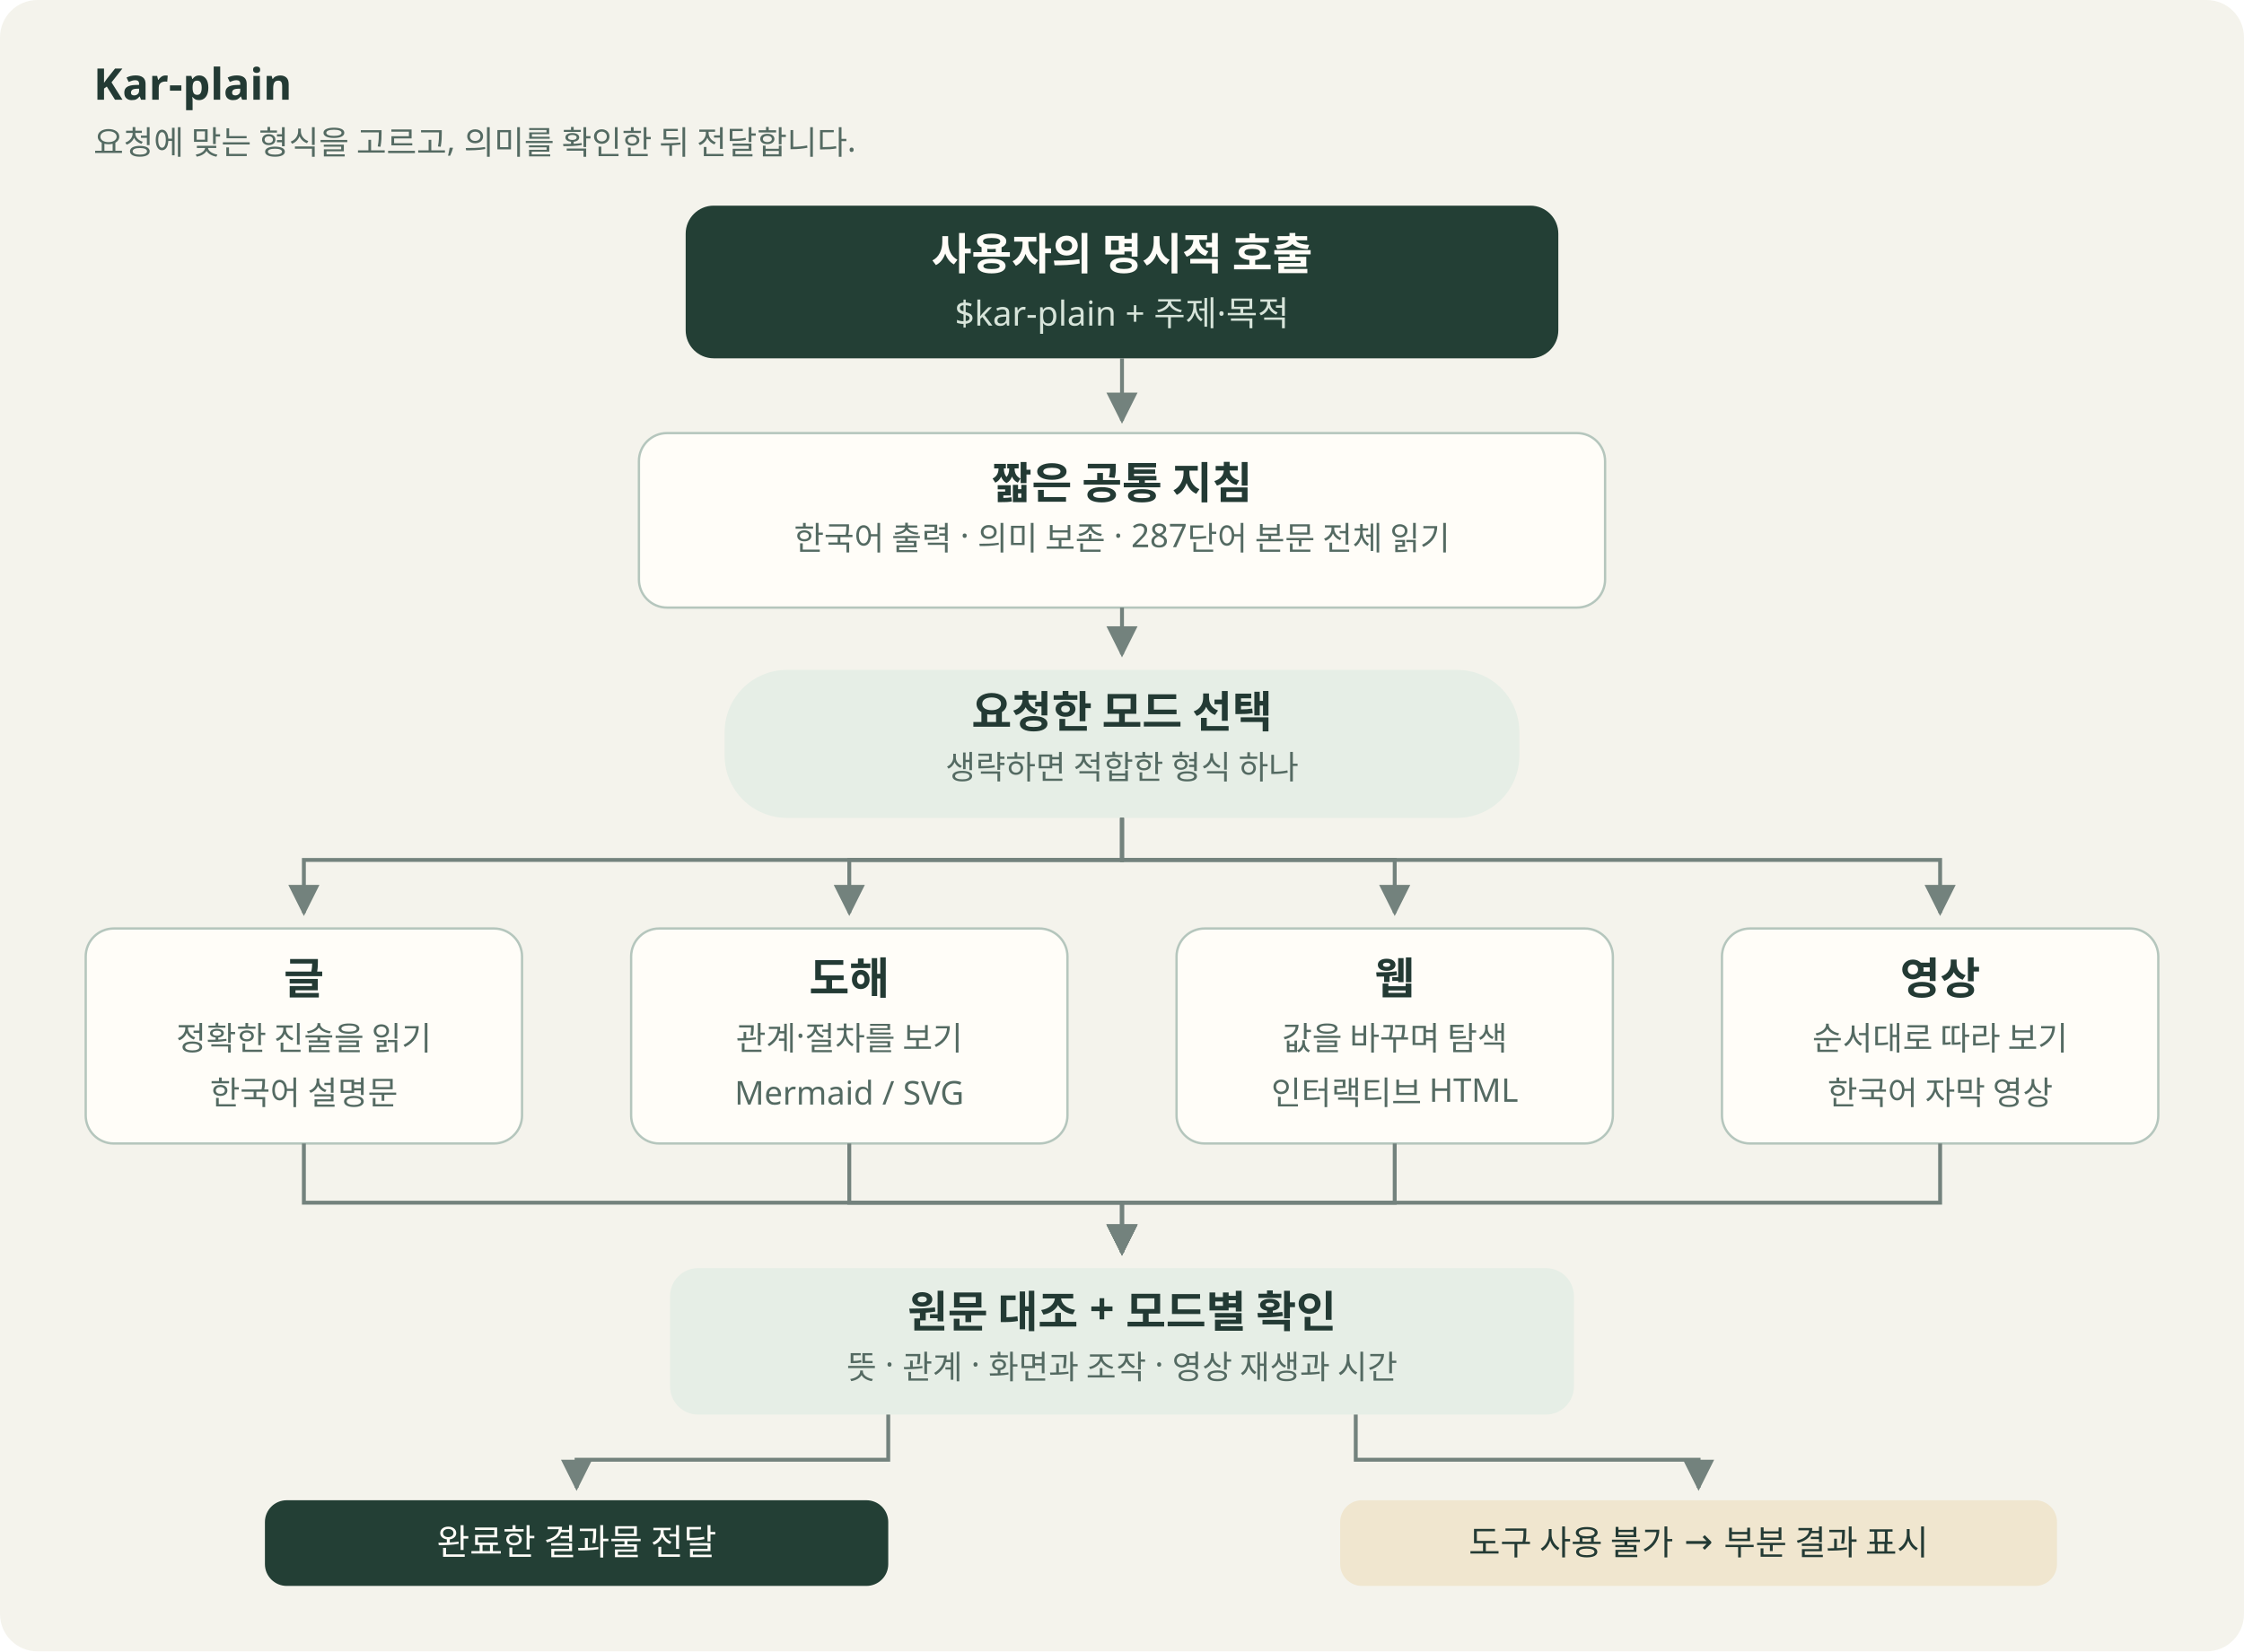
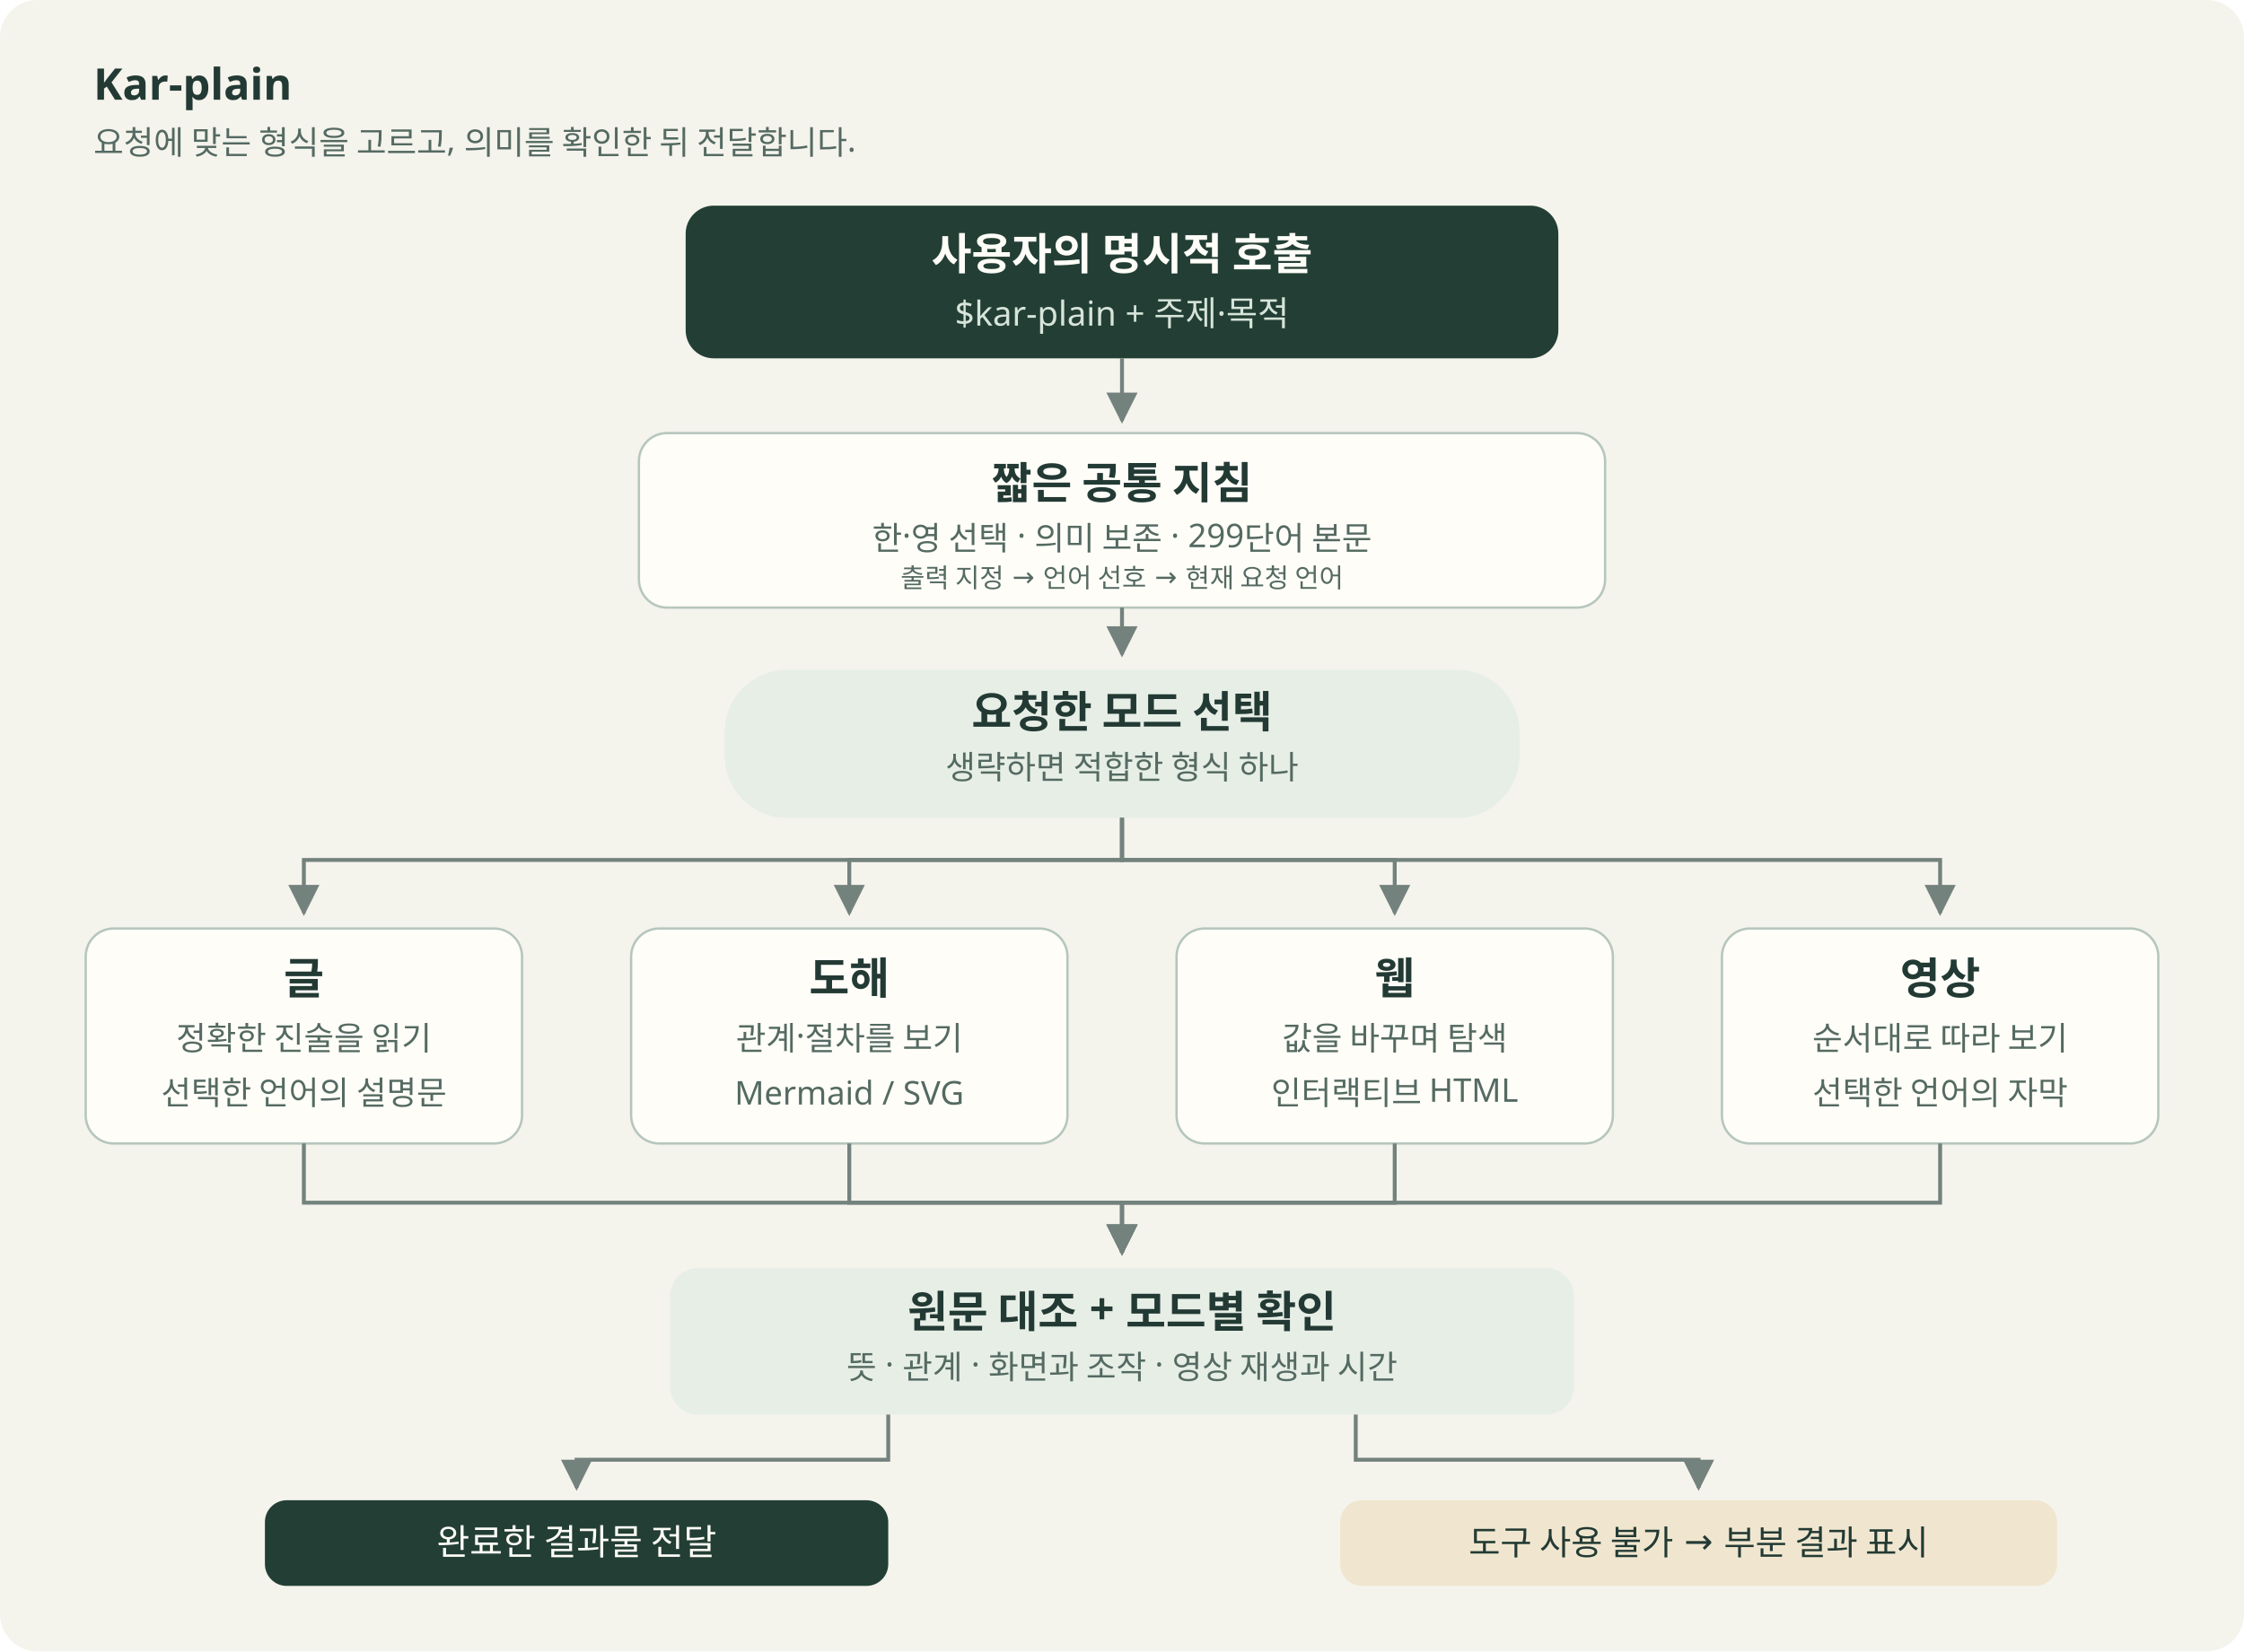
<svg xmlns="http://www.w3.org/2000/svg" width="1440" height="1060" viewBox="0 0 1440 1060" role="img" aria-labelledby="title desc">
  <defs>
    <marker id="arrow" viewBox="0 0 10 10" refX="9" refY="5" markerWidth="8" markerHeight="8" orient="auto-start-reverse">
      <path d="M0 0L10 5L0 10Z" fill="#73827d" />
    </marker>
    <style>text{font-family:'Malgun Gothic','맑은 고딕',sans-serif;fill:#233a34} .t{font-size:28px;font-weight:700}.s{font-size:21px;fill:#546a62}.line{fill:none;stroke:#73827d;stroke-width:2.5;marker-end:url(#arrow)} .box{fill:#fffdf8;stroke:#b5c6bd;stroke-width:1.5}</style>
  </defs>
  <rect width="1440" height="1060" rx="24" fill="#f4f3ec" />
  <text x="60" y="64" class="t">Kar-plain</text>
  <text x="60" y="99" class="s">요청에 맞는 형식을 고르고, 의미를 확인한 뒤 전달합니다.</text>
  <rect x="440" y="132" width="560" height="98" rx="18" fill="#233f35" />
  <text x="720" y="173" text-anchor="middle" style="fill:#fffdf8" class="t">사용자의 명시적 호출</text>
  <text x="720" y="209" text-anchor="middle" style="fill:#d7e4da;font-size:22px">$kar-plain + 주제·목적</text>
  <path d="M720 230V270" class="line" />
  <rect x="410" y="278" width="620" height="112" rx="18" class="box" />
  <text x="720" y="320" text-anchor="middle" class="t">짧은 공통 지침</text>
-   <text x="720" y="353" text-anchor="middle" class="s">한국어 출력 · 의미 보존 · 287단어 본문 전체 읽기</text>
+   <text x="720" y="353" text-anchor="middle" class="s">한·영 선택 · 의미 보존 · 299단어 본문</text>
+   <text x="720" y="377" text-anchor="middle" style="font-size:17px;fill:#546a62">출력 지정 → 언어 선호 → 현재 요청 언어</text>
  <path d="M720 390V420" class="line" />
  <rect x="465" y="430" width="510" height="95" rx="40" fill="#e6eee6" />
  <text x="720" y="467" text-anchor="middle" class="t">요청한 모드 선택</text>
  <text x="720" y="500" text-anchor="middle" class="s">생략하면 적합한 형식 하나</text>
  <path d="M720 525V552H195V586" class="line" />
  <path d="M720 525V552H545V586" class="line" />
  <path d="M720 525V552H895V586" class="line" />
  <path d="M720 525V552H1245V586" class="line" />
  <g>
    <rect x="55" y="596" width="280" height="138" rx="18" class="box" />
    <text x="195" y="638" text-anchor="middle" class="t">글</text>
    <text x="195" y="674" text-anchor="middle" class="s">정확한 진술을 읽기</text>
-     <text x="195" y="709" text-anchor="middle" class="s">한국어 설명문</text>
+     <text x="195" y="709" text-anchor="middle" class="s">선택한 언어의 설명문</text>
    <rect x="405" y="596" width="280" height="138" rx="18" class="box" />
    <text x="545" y="638" text-anchor="middle" class="t">도해</text>
    <text x="545" y="674" text-anchor="middle" class="s">관계·절차를 보기</text>
    <text x="545" y="709" text-anchor="middle" class="s">Mermaid / SVG</text>
    <rect x="755" y="596" width="280" height="138" rx="18" class="box" />
    <text x="895" y="638" text-anchor="middle" class="t">웹</text>
    <text x="895" y="674" text-anchor="middle" class="s">값을 바꾸며 탐색</text>
    <text x="895" y="709" text-anchor="middle" class="s">인터랙티브 HTML</text>
    <rect x="1105" y="596" width="280" height="138" rx="18" class="box" />
    <text x="1245" y="638" text-anchor="middle" class="t">영상</text>
    <text x="1245" y="674" text-anchor="middle" class="s">순서대로 따라 보기</text>
-     <text x="1245" y="709" text-anchor="middle" class="s">한국어 자막 영상</text>
+     <text x="1245" y="709" text-anchor="middle" class="s">선택한 언어의 자막</text>
  </g>
  <path d="M195 734V772H720V804" class="line" />
  <path d="M545 734V772H720V804" class="line" />
  <path d="M895 734V772H720V804" class="line" />
  <path d="M1245 734V772H720V804" class="line" />
  <rect x="430" y="814" width="580" height="94" rx="18" fill="#e6eee6" />
  <text x="720" y="852" text-anchor="middle" class="t">원문 대조 + 모드별 확인</text>
  <text x="720" y="885" text-anchor="middle" class="s">뜻 · 관계 · 화면과 조작 · 영상 재생과 시간</text>
  <path d="M570 908V937H370V955" class="line" />
  <path d="M870 908V937H1090V955" class="line" />
  <rect x="170" y="963" width="400" height="55" rx="14" fill="#233f35" />
  <text x="370" y="998" text-anchor="middle" style="fill:#fffdf8;font-size:23px">완료한 결과물 전달</text>
  <rect x="860" y="963" width="460" height="55" rx="14" fill="#f0e6cf" />
  <text x="1090" y="998" text-anchor="middle" style="font-size:22px">도구 사용 불가 → 부분 결과 표시</text>
</svg>
